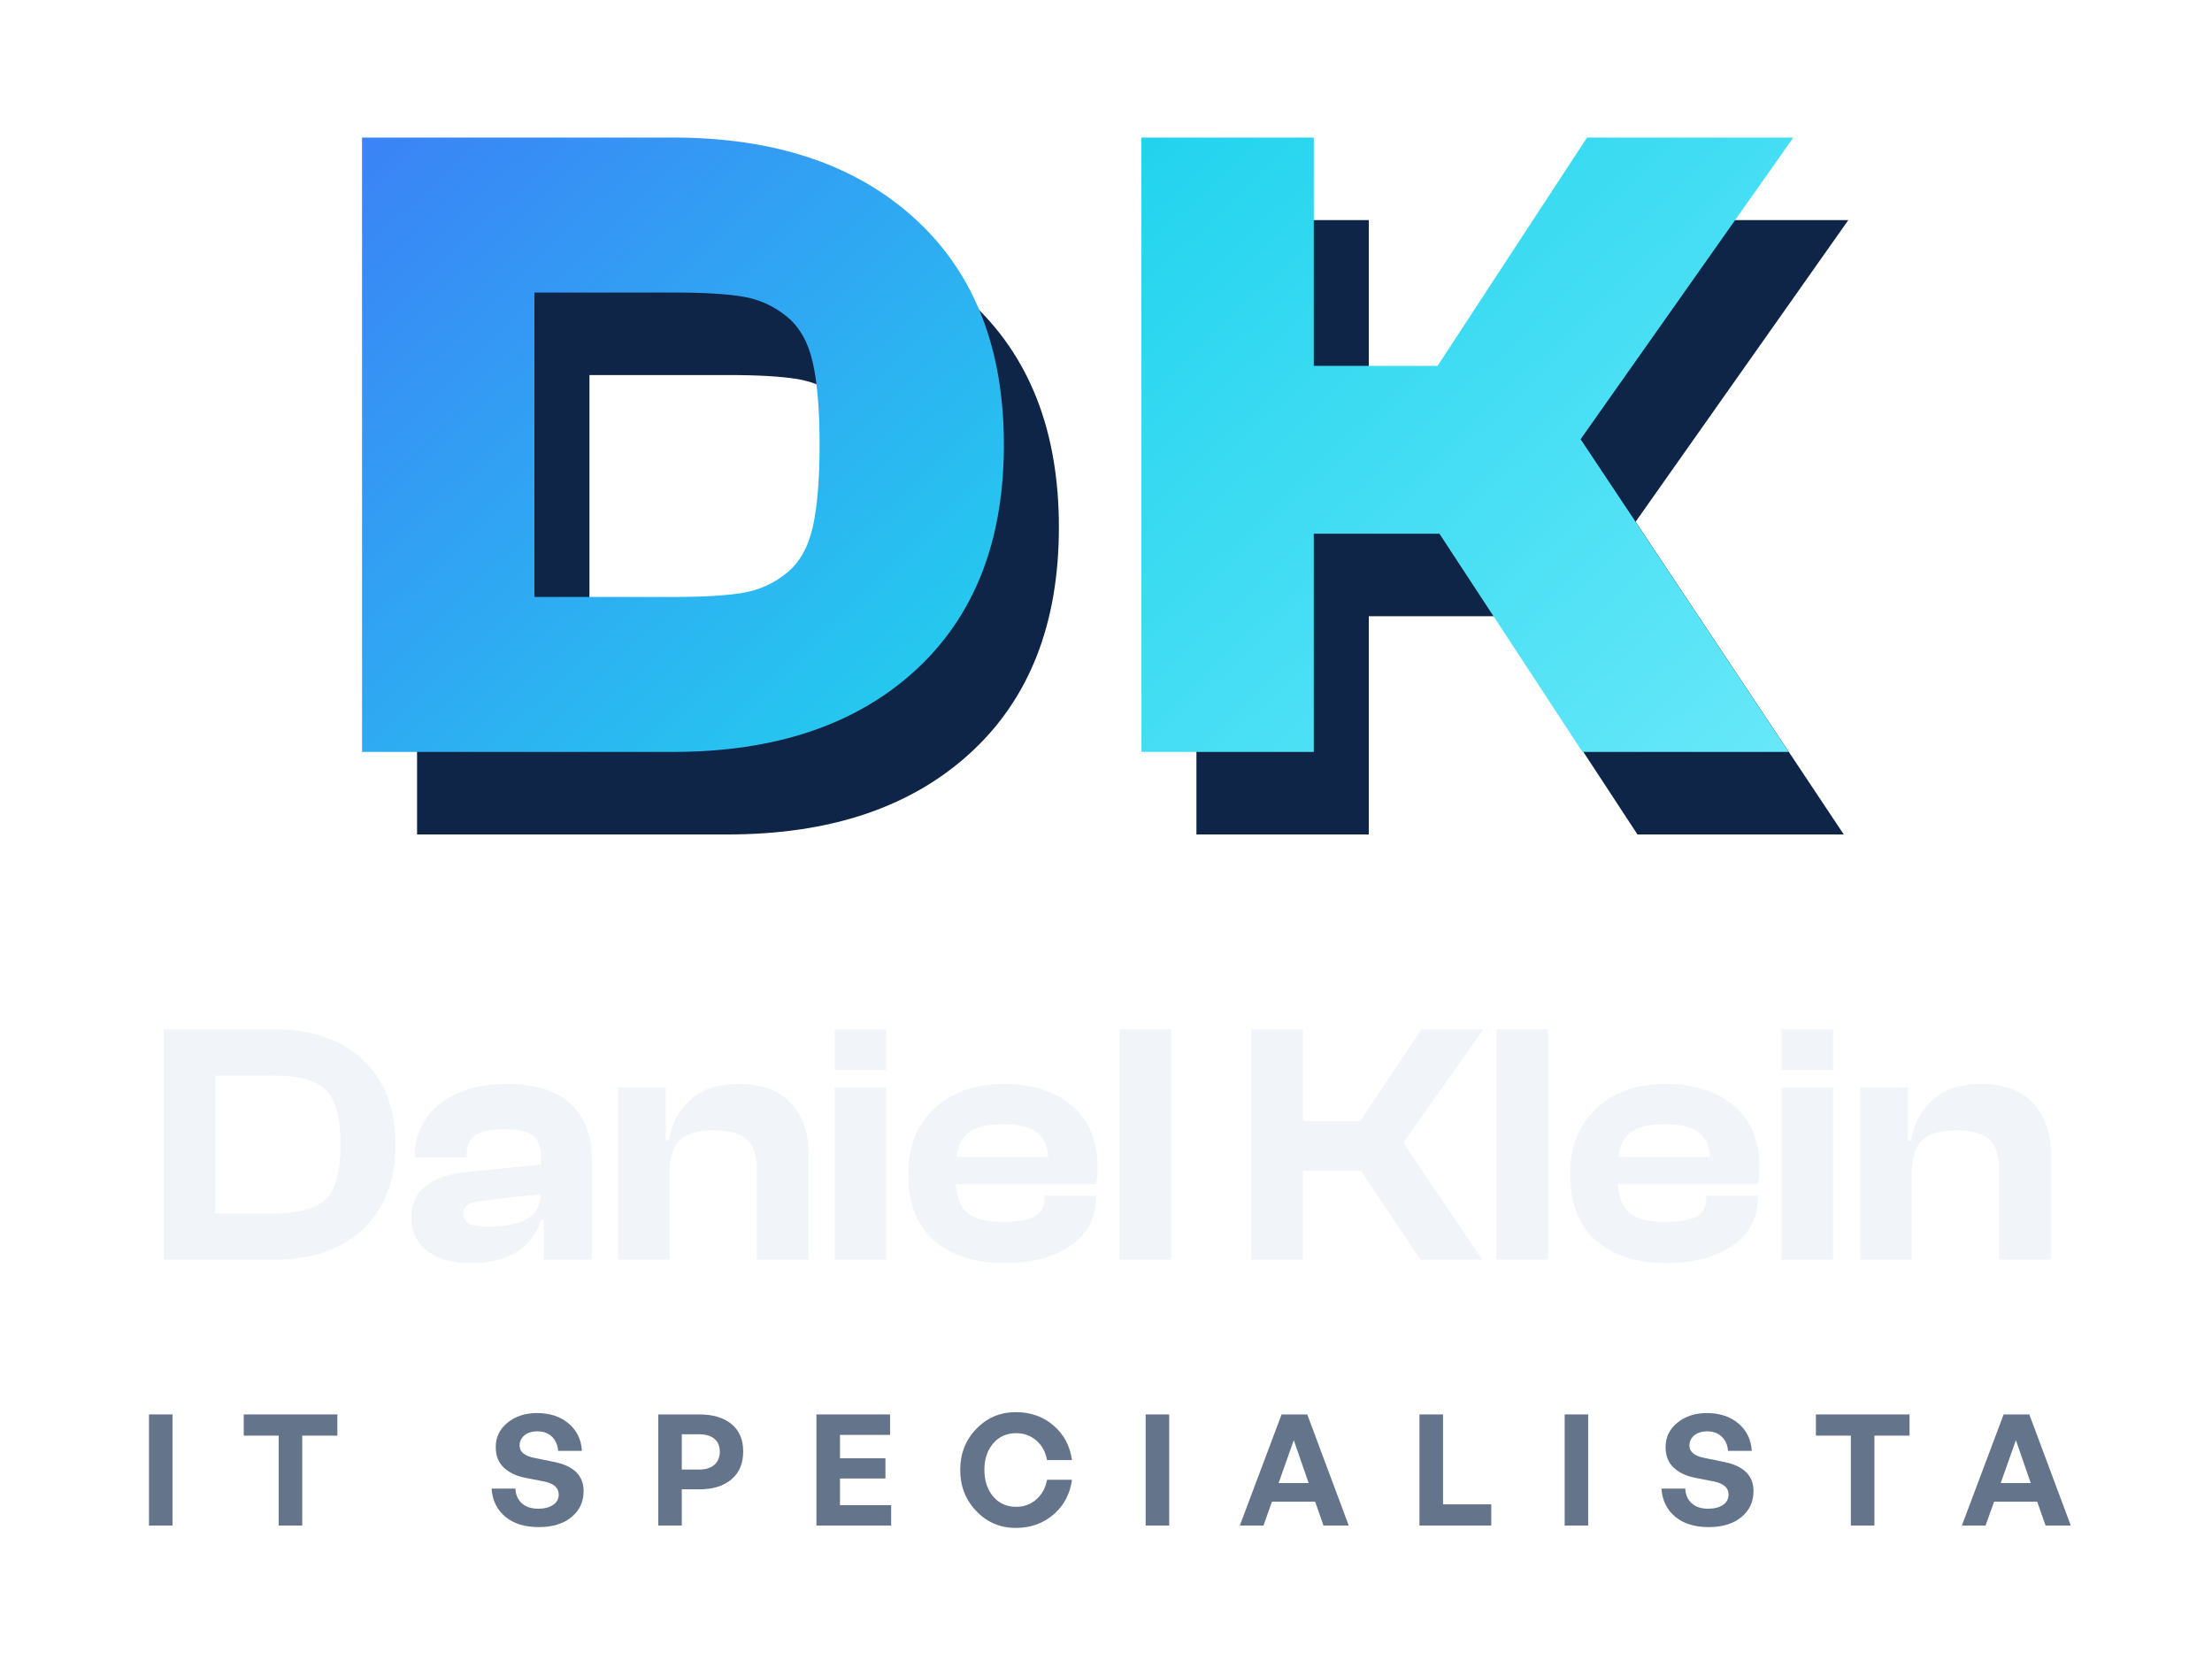
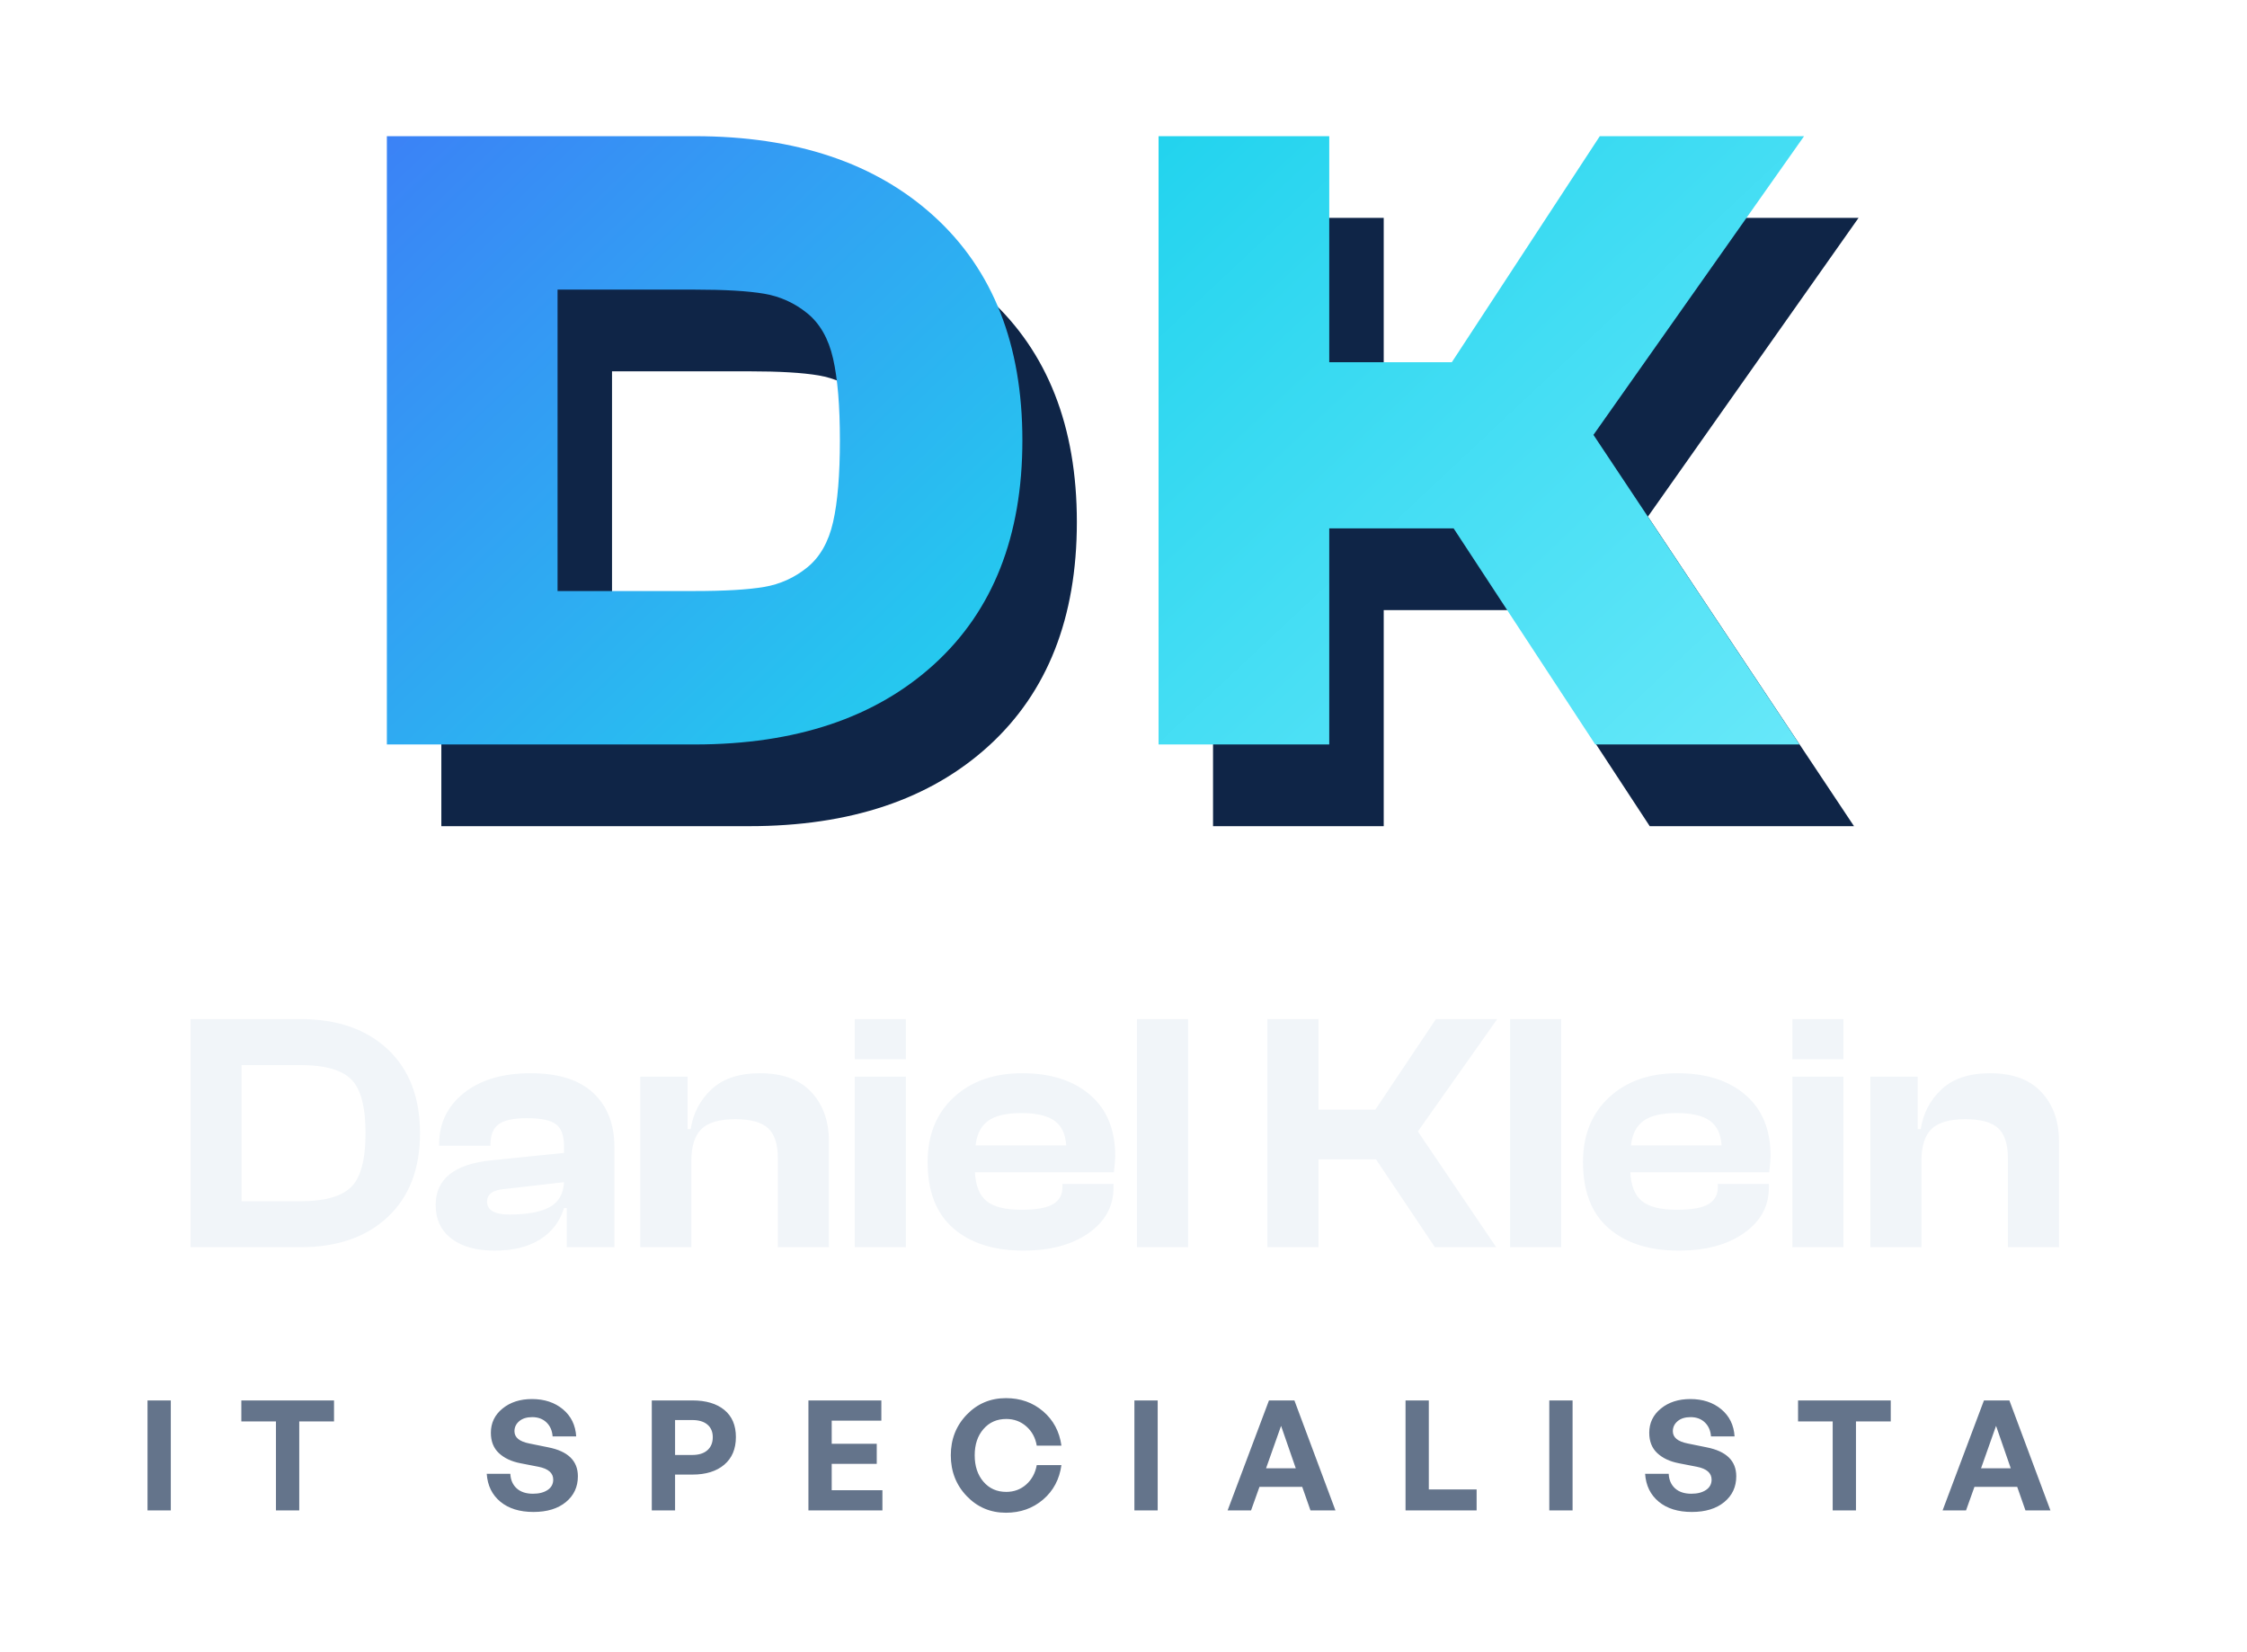
- <svg xmlns="http://www.w3.org/2000/svg" viewBox="0 0 386 291" width="386" height="291">
+ <svg xmlns="http://www.w3.org/2000/svg" viewBox="0 0 396 291" width="396" height="291">
  <defs>
    <linearGradient id="f-d" x1="0" y1="0" x2="1" y2="1">
      <stop offset="0" stop-color="#3b82f6" />
      <stop offset="1" stop-color="#22d3ee" />
    </linearGradient>
    <linearGradient id="f-k" x1="0" y1="0" x2="1" y2="1">
      <stop offset="0" stop-color="#22d3ee" />
      <stop offset="1" stop-color="#67e8f9" />
    </linearGradient>
  </defs>
-   <g transform="translate(63.18,24)">
+   <g transform="translate(68.18,24)">
    <g transform="translate(-6.56,107.20)">
      <g fill="#0f2547" transform="translate(9.60,14.40)">
-         <path d="M60.80 0L6.56 0L6.56-107.20L60.80-107.20Q87.52-107.20 103.04-93.04Q118.56-78.88 118.56-53.60Q118.56-28.32 103.04-14.16Q87.52 0 60.80 0M60.80-80.16L36.64-80.16L36.64-27.04L60.80-27.04Q68.80-27.04 73.04-27.76Q77.28-28.48 80.64-31.20Q84-33.92 85.20-39.20Q86.40-44.48 86.40-53.60Q86.40-62.72 85.20-68Q84-73.28 80.64-76Q77.28-78.72 73.04-79.44Q68.80-80.16 60.80-80.16" />
-         <path d="M172.64-38.08L172.64 0L142.56 0L142.56-107.20L172.64-107.20L172.64-67.36L194.24-67.36L220.32-107.20L256.32-107.20L219.20-54.56L255.52 0L219.52 0L194.56-38.08" />
+         <path d="M60.8 0L60.8 0L6.56 0L6.56 -107.2L60.8 -107.2Q87.52 -107.2 103.04 -93.04Q118.56 -78.88 118.56 -53.6Q118.56 -28.32 103.04 -14.16Q87.52 0 60.8 0M60.8 -80.16L60.8 -80.16L36.64 -80.16L36.64 -27.04L60.8 -27.04Q68.8 -27.04 73.04 -27.76Q77.28 -28.48 80.64 -31.2Q84 -33.92 85.2 -39.2Q86.4 -44.48 86.4 -53.6Q86.4 -62.72 85.2 -68Q84 -73.28 80.64 -76Q77.28 -78.72 73.04 -79.44Q68.8 -80.16 60.8 -80.16" />
+         <path d="M172.64 -38.08L172.64 0L142.56 0L142.56 -107.2L172.64 -107.2L172.64 -67.36L194.24 -67.36L220.32 -107.2L256.32 -107.2L219.2 -54.56L255.52 0L219.52 0L194.56 -38.08L172.64 -38.08" />
      </g>
      <g>
-         <path fill="url(#f-d)" d="M60.80 0L6.56 0L6.56-107.20L60.80-107.20Q87.52-107.20 103.04-93.04Q118.56-78.88 118.56-53.60Q118.56-28.32 103.04-14.16Q87.52 0 60.80 0M60.80-80.16L36.64-80.16L36.64-27.04L60.80-27.04Q68.80-27.04 73.04-27.76Q77.28-28.48 80.64-31.20Q84-33.92 85.20-39.20Q86.40-44.48 86.40-53.60Q86.40-62.72 85.20-68Q84-73.28 80.64-76Q77.28-78.72 73.04-79.44Q68.80-80.16 60.80-80.16" />
-         <path fill="url(#f-k)" d="M172.64-38.08L172.64 0L142.56 0L142.56-107.20L172.64-107.20L172.64-67.36L194.24-67.36L220.32-107.20L256.32-107.20L219.20-54.56L255.52 0L219.52 0L194.56-38.08" />
+         <path fill="url(#f-d)" d="M60.8 0L60.8 0L6.56 0L6.56 -107.2L60.8 -107.2Q87.52 -107.2 103.04 -93.04Q118.56 -78.88 118.56 -53.6Q118.56 -28.32 103.04 -14.16Q87.52 0 60.8 0M60.8 -80.16L60.8 -80.16L36.64 -80.16L36.64 -27.04L60.8 -27.04Q68.8 -27.04 73.04 -27.76Q77.28 -28.48 80.64 -31.2Q84 -33.92 85.2 -39.2Q86.4 -44.48 86.4 -53.6Q86.4 -62.72 85.2 -68Q84 -73.28 80.64 -76Q77.28 -78.72 73.04 -79.44Q68.8 -80.16 60.8 -80.16" />
+         <path fill="url(#f-k)" d="M172.64 -38.08L172.64 0L142.56 0L142.56 -107.2L172.64 -107.2L172.64 -67.36L194.24 -67.36L220.32 -107.2L256.32 -107.2L219.2 -54.56L255.52 0L219.52 0L194.56 -38.08L172.64 -38.08" />
      </g>
    </g>
  </g>
-   <g fill="#f1f5f9" transform="translate(25.70,219.80)">
-     <path d="M22.26 0L2.88 0L2.88-40.20L22.26-40.20Q31.98-40.20 37.65-34.86Q43.32-29.52 43.32-20.10Q43.32-10.68 37.65-5.34Q31.98 0 22.26 0M22.26-32.10L11.88-32.10L11.88-8.10L22.26-8.10Q28.62-8.10 31.17-10.59Q33.72-13.08 33.72-20.10Q33.72-27.12 31.17-29.61Q28.62-32.10 22.26-32.10" />
-     <path d="M56.46 0.60Q51.60 0.60 48.84-1.53Q46.08-3.66 46.08-7.44Q46.08-14.28 55.80-15.30L68.70-16.62L68.70-17.76Q68.70-20.64 67.26-21.69Q65.82-22.74 62.16-22.74Q58.68-22.74 57.21-21.69Q55.74-20.64 55.74-18.12L55.74-17.88L46.68-17.88L46.68-18.06Q46.68-23.70 51.06-27.18Q55.44-30.66 62.82-30.66Q70.14-30.66 73.86-27.18Q77.58-23.70 77.58-17.64L77.58 0L69.18 0L69.18-6.90L68.70-6.90Q67.62-3.36 64.50-1.38Q61.38 0.60 56.46 0.60M55.14-8.04Q55.14-5.76 59.04-5.76Q63.78-5.76 66.15-7.05Q68.52-8.34 68.70-11.46L58.26-10.26Q55.14-10.02 55.14-8.04" />
-     <path d="M91.14-15.18L91.14 0L82.14 0L82.14-30.06L90.48-30.06L90.48-20.82L91.02-20.82Q91.68-25.02 94.71-27.84Q97.74-30.66 103.26-30.66Q109.20-30.66 112.29-27.33Q115.38-24 115.38-18.72L115.38 0L106.38 0L106.38-15.72Q106.38-19.38 104.67-20.97Q102.96-22.56 98.88-22.56Q94.68-22.56 92.91-20.82Q91.14-19.08 91.14-15.18" />
-     <path d="M128.94-40.20L128.94-33.12L119.94-33.12L119.94-40.20L128.94-40.20M128.94-30.06L128.94 0L119.94 0L119.94-30.06" />
-     <path d="M149.64 0.60Q141.84 0.60 137.31-3.33Q132.78-7.26 132.78-15Q132.78-22.14 137.37-26.40Q141.96-30.66 149.46-30.66Q156.96-30.66 161.40-26.85Q165.84-23.04 165.84-16.08Q165.84-15.24 165.60-13.20L141.12-13.20Q141.30-9.66 143.16-8.13Q145.02-6.60 149.34-6.60Q153.24-6.60 154.89-7.59Q156.54-8.58 156.54-10.56L156.54-11.16L165.54-11.16L165.54-10.50Q165.54-5.58 161.16-2.49Q156.78 0.60 149.64 0.60M155.13-22.29Q153.24-23.64 149.28-23.64Q145.32-23.64 143.43-22.26Q141.54-20.88 141.24-17.94L157.20-17.94Q157.02-20.94 155.13-22.29" />
-     <path d="M178.68-40.20L178.68 0L169.68 0L169.68-40.20" />
-     <path d="" />
-     <path d="M201.66-15.48L201.66 0L192.66 0L192.66-40.20L201.66-40.20L201.66-24.24L211.68-24.24L222.36-40.20L233.16-40.20L219.18-20.40L232.98 0L222.18 0L211.80-15.48" />
-     <path d="M244.44-40.20L244.44 0L235.44 0L235.44-40.20" />
-     <path d="M265.14 0.60Q257.34 0.60 252.81-3.33Q248.28-7.26 248.28-15Q248.28-22.14 252.87-26.40Q257.46-30.66 264.96-30.66Q272.46-30.66 276.90-26.85Q281.34-23.04 281.34-16.08Q281.34-15.24 281.10-13.20L256.62-13.20Q256.80-9.66 258.66-8.13Q260.52-6.60 264.84-6.60Q268.74-6.60 270.39-7.59Q272.04-8.58 272.04-10.56L272.04-11.16L281.04-11.16L281.04-10.50Q281.04-5.58 276.66-2.49Q272.28 0.60 265.14 0.60M270.63-22.29Q268.74-23.64 264.78-23.64Q260.82-23.64 258.93-22.26Q257.04-20.88 256.74-17.94L272.70-17.94Q272.52-20.94 270.63-22.29" />
-     <path d="M294.18-40.20L294.18-33.12L285.18-33.12L285.18-40.20L294.18-40.20M294.18-30.06L294.18 0L285.18 0L285.18-30.06" />
-     <path d="M307.92-15.18L307.92 0L298.92 0L298.92-30.06L307.26-30.06L307.26-20.82L307.80-20.82Q308.46-25.02 311.49-27.84Q314.52-30.66 320.04-30.66Q325.98-30.66 329.07-27.33Q332.16-24 332.16-18.72L332.16 0L323.16 0L323.16-15.72Q323.16-19.38 321.45-20.97Q319.74-22.56 315.66-22.56Q311.46-22.56 309.69-20.82Q307.92-19.08 307.92-15.18" />
+   <g fill="#f1f5f9" transform="translate(30.70,219.80)">
+     <path d="M22.26 0L22.26 0L2.88 0L2.88 -40.2L22.26 -40.2Q31.98 -40.2 37.65 -34.86Q43.32 -29.52 43.32 -20.1Q43.32 -10.68 37.65 -5.34Q31.98 0 22.26 0M22.26 -32.1L22.26 -32.1L11.88 -32.1L11.88 -8.1L22.26 -8.1Q28.62 -8.1 31.17 -10.59Q33.72 -13.08 33.72 -20.1Q33.72 -27.12 31.17 -29.61Q28.62 -32.1 22.26 -32.1M56.46 0.6L56.46 0.6Q51.6 0.6 48.84 -1.53Q46.08 -3.66 46.08 -7.44L46.08 -7.44Q46.08 -14.28 55.8 -15.3L55.8 -15.3L68.7 -16.62L68.7 -17.76Q68.7 -20.64 67.26 -21.69Q65.82 -22.74 62.16 -22.74L62.16 -22.74Q58.68 -22.74 57.21 -21.69Q55.74 -20.64 55.74 -18.12L55.74 -18.12L55.74 -17.88L46.68 -17.88L46.68 -18.06Q46.68 -23.7 51.06 -27.18Q55.44 -30.66 62.82 -30.66L62.82 -30.66Q70.14 -30.66 73.86 -27.18Q77.58 -23.7 77.58 -17.64L77.58 -17.64L77.58 0L69.18 0L69.18 -6.9L68.7 -6.9Q67.62 -3.36 64.5 -1.38Q61.38 0.6 56.46 0.6M55.14 -8.04L55.14 -8.04Q55.14 -5.76 59.04 -5.76L59.04 -5.76Q63.78 -5.76 66.15 -7.05Q68.52 -8.34 68.7 -11.46L68.7 -11.46L58.26 -10.26Q55.14 -10.02 55.14 -8.04M91.14 -15.18L91.14 0L82.14 0L82.14 -30.06L90.48 -30.06L90.48 -20.82L91.02 -20.82Q91.68 -25.02 94.71 -27.84Q97.74 -30.66 103.26 -30.66L103.26 -30.66Q109.2 -30.66 112.29 -27.33Q115.38 -24 115.38 -18.72L115.38 -18.72L115.38 0L106.38 0L106.38 -15.72Q106.38 -19.38 104.67 -20.97Q102.96 -22.56 98.88 -22.56L98.88 -22.56Q94.68 -22.56 92.91 -20.82Q91.14 -19.08 91.14 -15.18L91.14 -15.18M128.94 -40.2L128.94 -33.12L119.94 -33.12L119.94 -40.2L128.94 -40.2M128.94 -30.06L128.94 0L119.94 0L119.94 -30.06L128.94 -30.06M149.64 0.6L149.64 0.6Q141.84 0.6 137.31 -3.33Q132.78 -7.26 132.78 -15L132.78 -15Q132.78 -22.14 137.37 -26.4Q141.96 -30.66 149.46 -30.66Q156.96 -30.66 161.4 -26.85Q165.84 -23.04 165.84 -16.08L165.84 -16.08Q165.84 -15.24 165.6 -13.2L165.6 -13.2L141.12 -13.2Q141.3 -9.66 143.16 -8.13Q145.02 -6.6 149.34 -6.6L149.34 -6.6Q153.24 -6.6 154.89 -7.59Q156.54 -8.58 156.54 -10.56L156.54 -10.56L156.54 -11.16L165.54 -11.16L165.54 -10.5Q165.54 -5.58 161.16 -2.49Q156.78 0.6 149.64 0.6M155.13 -22.29Q153.24 -23.64 149.28 -23.64Q145.32 -23.64 143.43 -22.26Q141.54 -20.88 141.24 -17.94L141.24 -17.94L157.2 -17.94Q157.02 -20.94 155.13 -22.29M178.68 -40.2L178.68 0L169.68 0L169.68 -40.2L178.68 -40.2M201.66 -15.48L201.66 0L192.66 0L192.66 -40.2L201.66 -40.2L201.66 -24.24L211.68 -24.24L222.36 -40.2L233.16 -40.2L219.18 -20.4L232.98 0L222.18 0L211.8 -15.48L201.66 -15.48M244.44 -40.2L244.44 0L235.44 0L235.44 -40.2L244.44 -40.2M265.14 0.6L265.14 0.6Q257.34 0.6 252.81 -3.33Q248.28 -7.26 248.28 -15L248.28 -15Q248.28 -22.14 252.87 -26.4Q257.46 -30.66 264.96 -30.66Q272.46 -30.66 276.9 -26.85Q281.34 -23.04 281.34 -16.08L281.34 -16.08Q281.34 -15.24 281.1 -13.2L281.1 -13.2L256.62 -13.2Q256.8 -9.66 258.66 -8.13Q260.52 -6.6 264.84 -6.6L264.84 -6.6Q268.74 -6.6 270.39 -7.59Q272.04 -8.58 272.04 -10.56L272.04 -10.56L272.04 -11.16L281.04 -11.16L281.04 -10.5Q281.04 -5.58 276.66 -2.49Q272.28 0.6 265.14 0.6M270.63 -22.29Q268.74 -23.64 264.78 -23.64Q260.82 -23.64 258.93 -22.26Q257.04 -20.88 256.74 -17.94L256.74 -17.94L272.7 -17.94Q272.52 -20.94 270.63 -22.29M294.18 -40.2L294.18 -33.12L285.18 -33.12L285.18 -40.2L294.18 -40.2M294.18 -30.06L294.18 0L285.18 0L285.18 -30.06L294.18 -30.06M307.92 -15.18L307.92 0L298.92 0L298.92 -30.06L307.26 -30.06L307.26 -20.82L307.8 -20.82Q308.46 -25.02 311.49 -27.84Q314.52 -30.66 320.04 -30.66L320.04 -30.66Q325.98 -30.66 329.07 -27.33Q332.16 -24 332.16 -18.72L332.16 -18.72L332.16 0L323.16 0L323.16 -15.72Q323.16 -19.38 321.45 -20.97Q319.74 -22.56 315.66 -22.56L315.66 -22.56Q311.46 -22.56 309.69 -20.82Q307.92 -19.08 307.92 -15.18L307.92 -15.18" />
  </g>
  <g fill="#64748b" transform="translate(24.00,266.19)">
-     <path d="M6.10-19.39L6.10 0L2 0L2-19.39" />
-     <path d="M28.74-15.69L28.74 0L24.63 0L24.63-15.69L18.53-15.69L18.53-19.39L34.87-19.39L34.87-15.69" />
-     <path d="" />
-     <path d="M77.84-6.02Q77.84-3.21 75.72-1.47Q73.61 0.27 70.01 0.27Q66.37 0.27 64.18-1.54Q62-3.35 61.78-6.45L65.94-6.45Q66.02-4.83 67.06-3.89Q68.10-2.94 69.93-2.94Q71.53-2.94 72.51-3.60Q73.50-4.27 73.50-5.43Q73.50-7.18 70.91-7.70L67.72-8.32Q65.34-8.78 63.93-10.10Q62.51-11.42 62.51-13.69Q62.51-16.28 64.56-17.95Q66.61-19.63 69.74-19.63Q73.04-19.63 75.20-17.83Q77.36-16.04 77.55-13.04L73.39-13.04Q73.28-14.58 72.31-15.51Q71.34-16.44 69.80-16.44Q68.34-16.44 67.50-15.73Q66.67-15.01 66.67-13.96Q66.67-12.31 69.28-11.80L72.61-11.12Q77.84-10.10 77.84-6.02" />
-     <path d="M98.02-6.32L94.97-6.32L94.97 0L90.87 0L90.87-19.39L98.02-19.39Q101.61-19.39 103.65-17.71Q105.69-16.04 105.69-12.93Q105.69-9.80 103.64-8.06Q101.59-6.32 98.02-6.32M98-15.93L94.97-15.93L94.97-9.77L98-9.77Q99.72-9.77 100.67-10.61Q101.61-11.45 101.61-12.91Q101.61-14.34 100.67-15.13Q99.72-15.93 98-15.93" />
-     <path d="M122.58-3.56L131.51-3.56L131.51 0L118.47 0L118.47-19.39L131.32-19.39L131.32-15.82L122.58-15.82L122.58-11.74L130.51-11.74L130.51-8.21L122.58-8.21" />
-     <path d="M153.28 0.41Q149.18 0.41 146.37-2.52Q143.56-5.45 143.56-9.72Q143.56-13.96 146.37-16.87Q149.18-19.79 153.28-19.79Q157.12-19.79 159.83-17.47Q162.55-15.15 163.06-11.42L158.71-11.42Q158.36-13.50 156.88-14.81Q155.39-16.12 153.34-16.12Q150.85-16.12 149.32-14.34Q147.78-12.55 147.78-9.72Q147.78-6.86 149.32-5.06Q150.85-3.27 153.34-3.27Q155.39-3.27 156.86-4.58Q158.33-5.89 158.71-7.99L163.06-7.99Q162.55-4.24 159.83-1.92Q157.12 0.41 153.28 0.41" />
-     <path d="M180.03-19.39L180.03 0L175.92 0L175.92-19.39" />
-     <path d="M211.36 0L206.95 0L205.50-4.16L197.96-4.16L196.48 0L192.35 0L199.64-19.39L204.12-19.39L211.36 0M204.36-7.42L201.77-14.90L199.12-7.42" />
-     <path d="M236.23-3.70L236.23 0L223.70 0L223.70-19.39L227.81-19.39L227.81-3.70" />
-     <path d="M253.14-19.39L253.14 0L249.04 0L249.04-19.39" />
-     <path d="M281.99-6.02Q281.99-3.21 279.87-1.47Q277.75 0.27 274.16 0.27Q270.51 0.27 268.33-1.54Q266.14-3.35 265.93-6.45L270.08-6.45Q270.16-4.83 271.20-3.89Q272.24-2.94 274.08-2.94Q275.67-2.94 276.66-3.60Q277.64-4.27 277.64-5.43Q277.64-7.18 275.05-7.70L271.87-8.32Q269.49-8.78 268.07-10.10Q266.65-11.42 266.65-13.69Q266.65-16.28 268.71-17.95Q270.76-19.63 273.89-19.63Q277.18-19.63 279.34-17.83Q281.50-16.04 281.69-13.04L277.54-13.04Q277.43-14.58 276.45-15.51Q275.48-16.44 273.94-16.44Q272.49-16.44 271.65-15.73Q270.81-15.01 270.81-13.96Q270.81-12.31 273.43-11.80L276.75-11.12Q281.99-10.10 281.99-6.02" />
-     <path d="M303.09-15.69L303.09 0L298.98 0L298.98-15.69L292.88-15.69L292.88-19.39L309.22-19.39L309.22-15.69" />
-     <path d="M337.36 0L332.96 0L331.50-4.16L323.97-4.16L322.48 0L318.35 0L325.64-19.39L330.12-19.39L337.36 0M330.37-7.42L327.78-14.90L325.13-7.42" />
+     <path d="M6.102 -19.386L6.102 0L1.998 0L1.998 -19.386L6.102 -19.386M28.738 -15.687L28.738 0L24.634 0L24.634 -15.687L18.532 -15.687L18.532 -19.386L34.867 -19.386L34.867 -15.687L28.738 -15.687M77.844 -6.021L77.844 -6.021Q77.844 -3.213 75.725 -1.471Q73.605 0.27 70.014 0.27L70.014 0.27Q66.369 0.27 64.182 -1.539Q61.995 -3.348 61.779 -6.453L61.779 -6.453L65.937 -6.453Q66.018 -4.833 67.058 -3.888Q68.097 -2.943 69.933 -2.943L69.933 -2.943Q71.526 -2.943 72.512 -3.604Q73.497 -4.266 73.497 -5.427L73.497 -5.427Q73.497 -7.182 70.905 -7.695L70.905 -7.695L67.719 -8.316Q65.343 -8.775 63.926 -10.098Q62.508 -11.421 62.508 -13.689L62.508 -13.689Q62.508 -16.281 64.56 -17.955Q66.612 -19.629 69.744 -19.629L69.744 -19.629Q73.038 -19.629 75.198 -17.833Q77.358 -16.038 77.547 -13.041L77.547 -13.041L73.389 -13.041Q73.281 -14.58 72.309 -15.511Q71.337 -16.443 69.798 -16.443L69.798 -16.443Q68.34 -16.443 67.503 -15.727Q66.666 -15.012 66.666 -13.959L66.666 -13.959Q66.666 -12.312 69.285 -11.799L69.285 -11.799L72.606 -11.124Q77.844 -10.098 77.844 -6.021M98.023 -6.318L98.023 -6.318L94.972 -6.318L94.972 0L90.868 0L90.868 -19.386L98.023 -19.386Q101.614 -19.386 103.653 -17.712Q105.691 -16.038 105.691 -12.933L105.691 -12.933Q105.691 -9.801 103.639 -8.059Q101.587 -6.318 98.023 -6.318M97.996 -15.93L97.996 -15.93L94.972 -15.93L94.972 -9.774L97.996 -9.774Q99.724 -9.774 100.669 -10.611Q101.614 -11.448 101.614 -12.906L101.614 -12.906Q101.614 -14.337 100.669 -15.133Q99.724 -15.93 97.996 -15.93M122.576 -3.564L131.513 -3.564L131.513 0L118.472 0L118.472 -19.386L131.324 -19.386L131.324 -15.822L122.576 -15.822L122.576 -11.745L130.514 -11.745L130.514 -8.208L122.576 -8.208L122.576 -3.564M153.285 0.405L153.285 0.405Q149.181 0.405 146.373 -2.524Q143.565 -5.454 143.565 -9.72L143.565 -9.72Q143.565 -13.959 146.373 -16.875Q149.181 -19.791 153.285 -19.791L153.285 -19.791Q157.119 -19.791 159.832 -17.469Q162.546 -15.147 163.059 -11.421L163.059 -11.421L158.712 -11.421Q158.361 -13.5 156.876 -14.809Q155.391 -16.119 153.339 -16.119L153.339 -16.119Q150.855 -16.119 149.316 -14.337Q147.777 -12.555 147.777 -9.72L147.777 -9.72Q147.777 -6.858 149.316 -5.062Q150.855 -3.267 153.339 -3.267L153.339 -3.267Q155.391 -3.267 156.862 -4.576Q158.334 -5.886 158.712 -7.992L158.712 -7.992L163.059 -7.992Q162.546 -4.239 159.832 -1.917Q157.119 0.405 153.285 0.405M180.025 -19.386L180.025 0L175.921 0L175.921 -19.386L180.025 -19.386M211.355 0L206.954 0L205.496 -4.158L197.963 -4.158L196.478 0L192.347 0L199.637 -19.386L204.119 -19.386L211.355 0M204.362 -7.425L201.77 -14.904L199.124 -7.425L204.362 -7.425M236.232 -3.699L236.232 0L223.704 0L223.704 -19.386L227.808 -19.386L227.808 -3.699L236.232 -3.699M253.144 -19.386L253.144 0L249.04 0L249.04 -19.386L253.144 -19.386M281.99 -6.021L281.99 -6.021Q281.99 -3.213 279.871 -1.471Q277.751 0.27 274.16 0.27L274.16 0.27Q270.515 0.27 268.328 -1.539Q266.141 -3.348 265.925 -6.453L265.925 -6.453L270.083 -6.453Q270.164 -4.833 271.204 -3.888Q272.243 -2.943 274.079 -2.943L274.079 -2.943Q275.672 -2.943 276.658 -3.604Q277.643 -4.266 277.643 -5.427L277.643 -5.427Q277.643 -7.182 275.051 -7.695L275.051 -7.695L271.865 -8.316Q269.489 -8.775 268.072 -10.098Q266.654 -11.421 266.654 -13.689L266.654 -13.689Q266.654 -16.281 268.706 -17.955Q270.758 -19.629 273.89 -19.629L273.89 -19.629Q277.184 -19.629 279.344 -17.833Q281.504 -16.038 281.693 -13.041L281.693 -13.041L277.535 -13.041Q277.427 -14.58 276.455 -15.511Q275.483 -16.443 273.944 -16.443L273.944 -16.443Q272.486 -16.443 271.649 -15.727Q270.812 -15.012 270.812 -13.959L270.812 -13.959Q270.812 -12.312 273.431 -11.799L273.431 -11.799L276.752 -11.124Q281.99 -10.098 281.99 -6.021M303.087 -15.687L303.087 0L298.983 0L298.983 -15.687L292.881 -15.687L292.881 -19.386L309.216 -19.386L309.216 -15.687L303.087 -15.687M337.36 0L332.959 0L331.501 -4.158L323.968 -4.158L322.483 0L318.352 0L325.642 -19.386L330.124 -19.386L337.36 0M330.367 -7.425L327.775 -14.904L325.129 -7.425L330.367 -7.425" />
  </g>
</svg>
